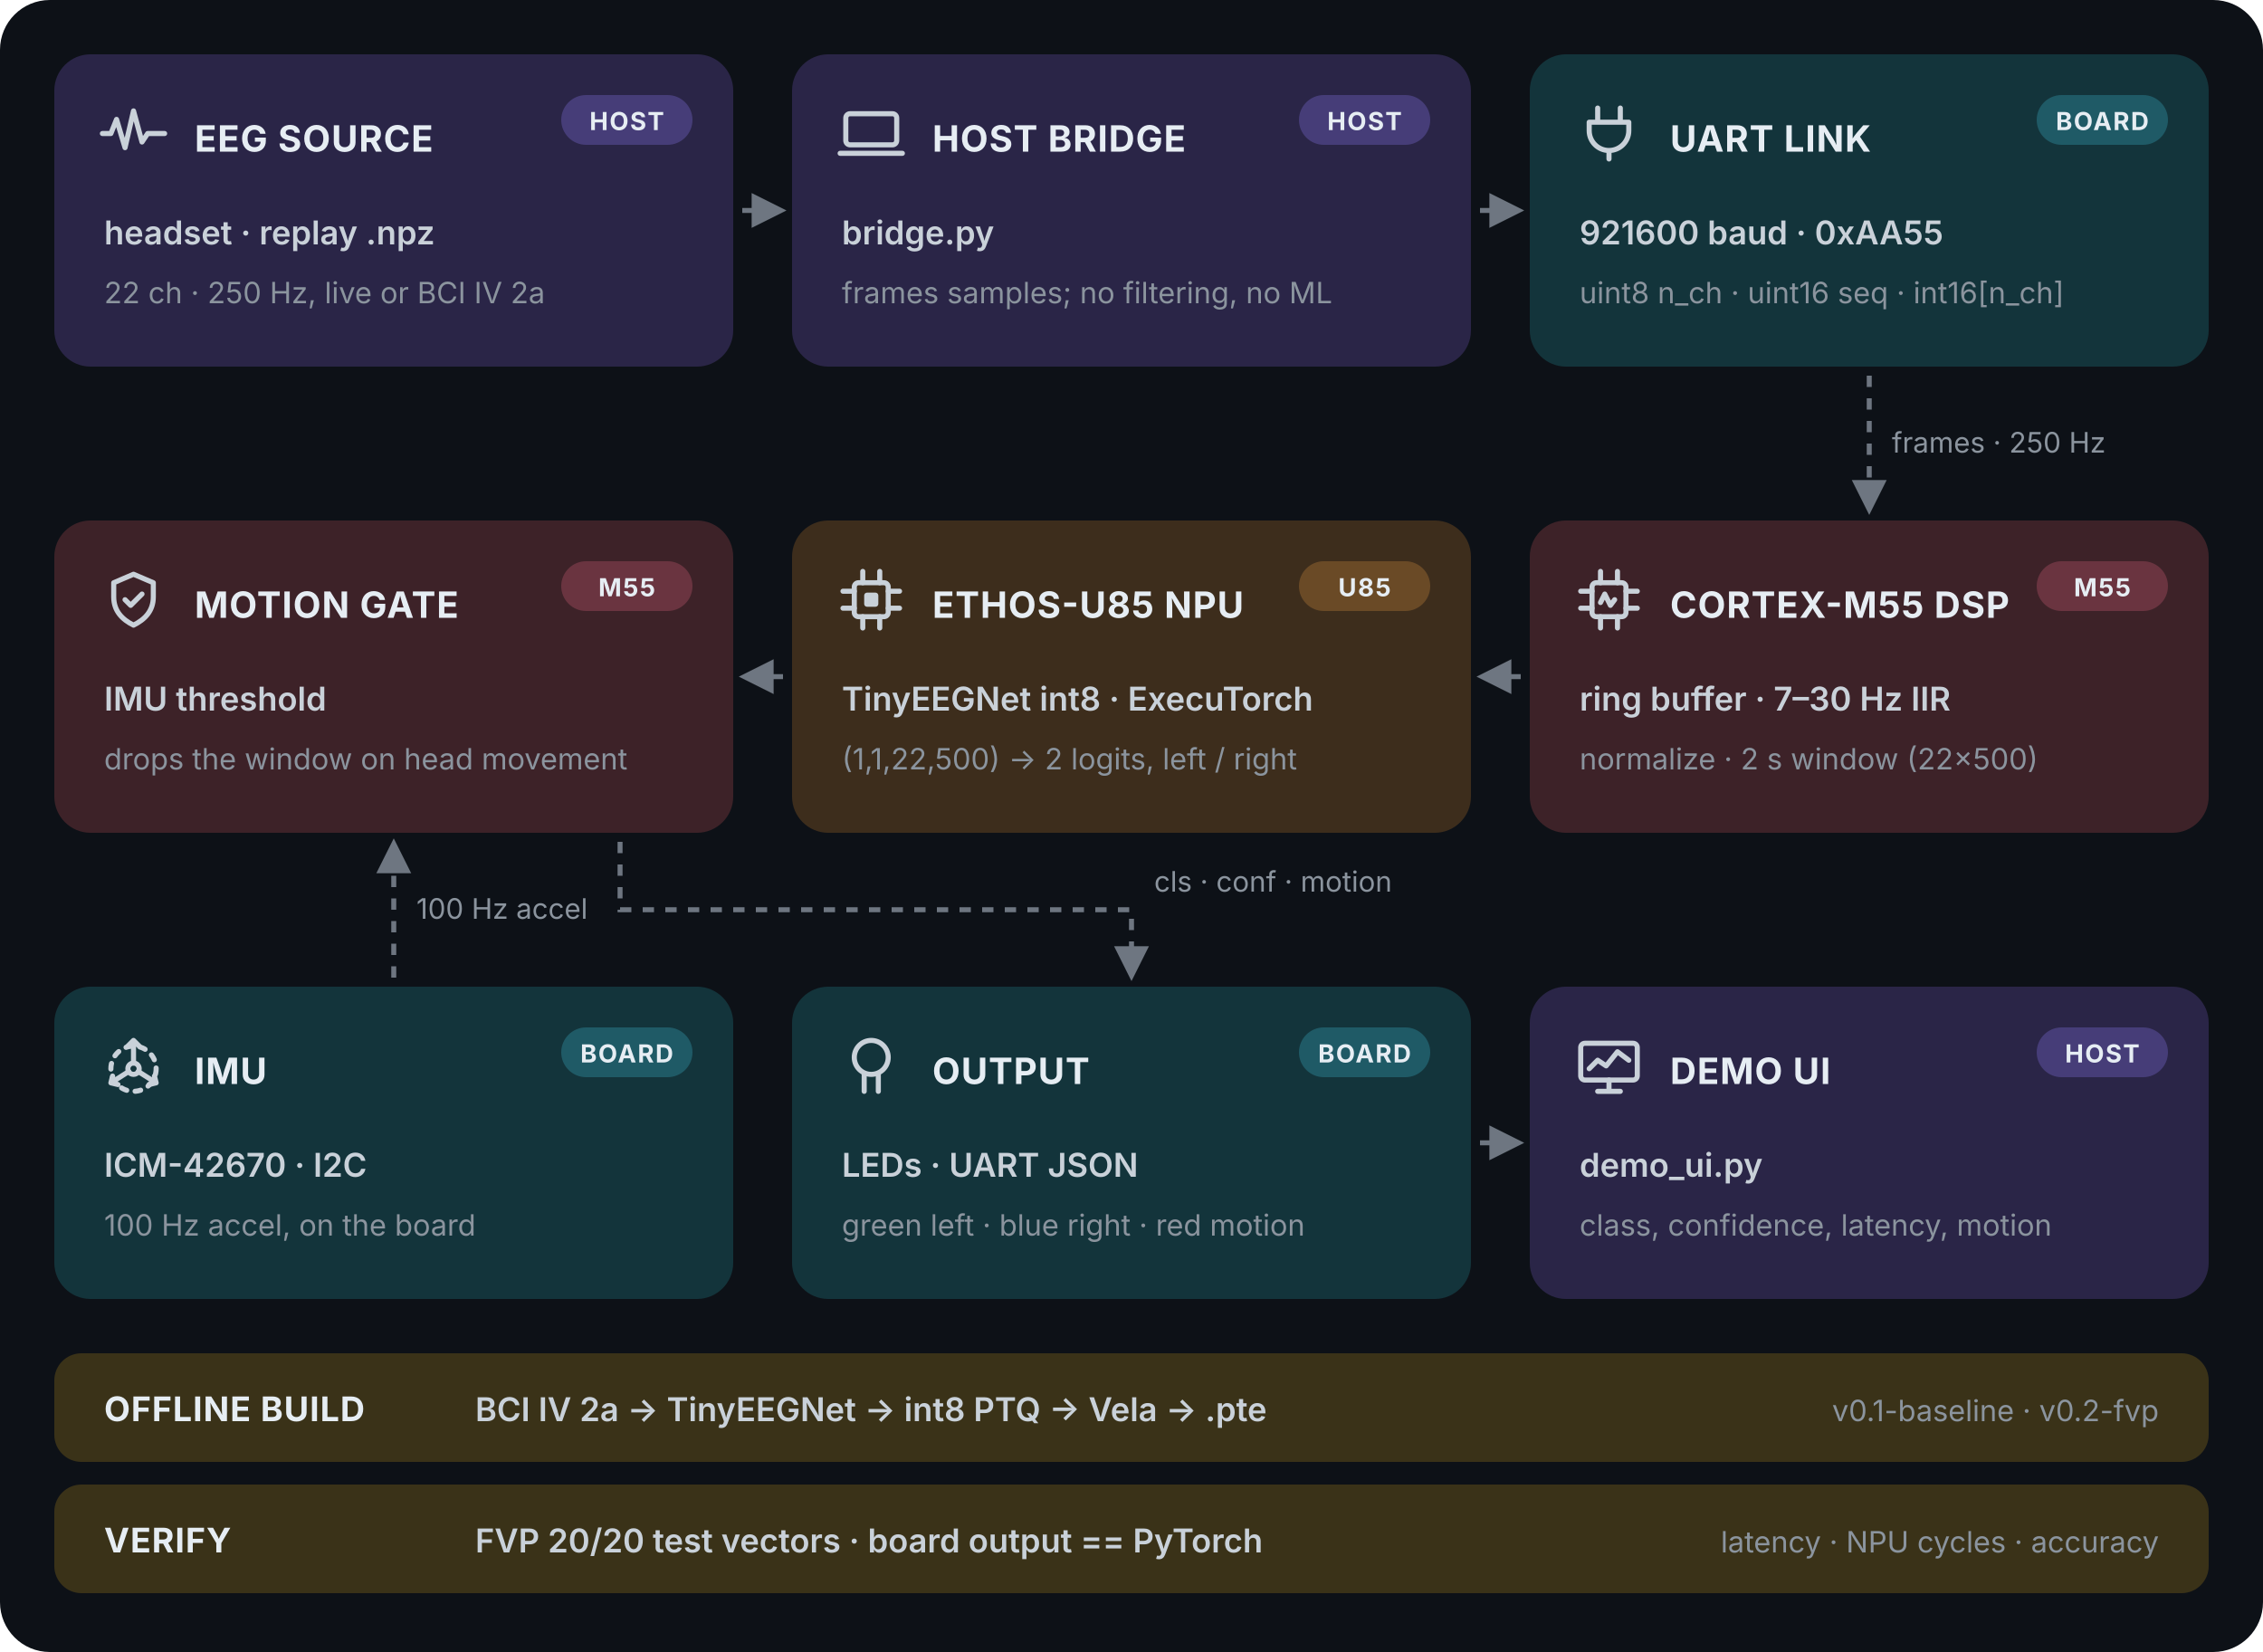
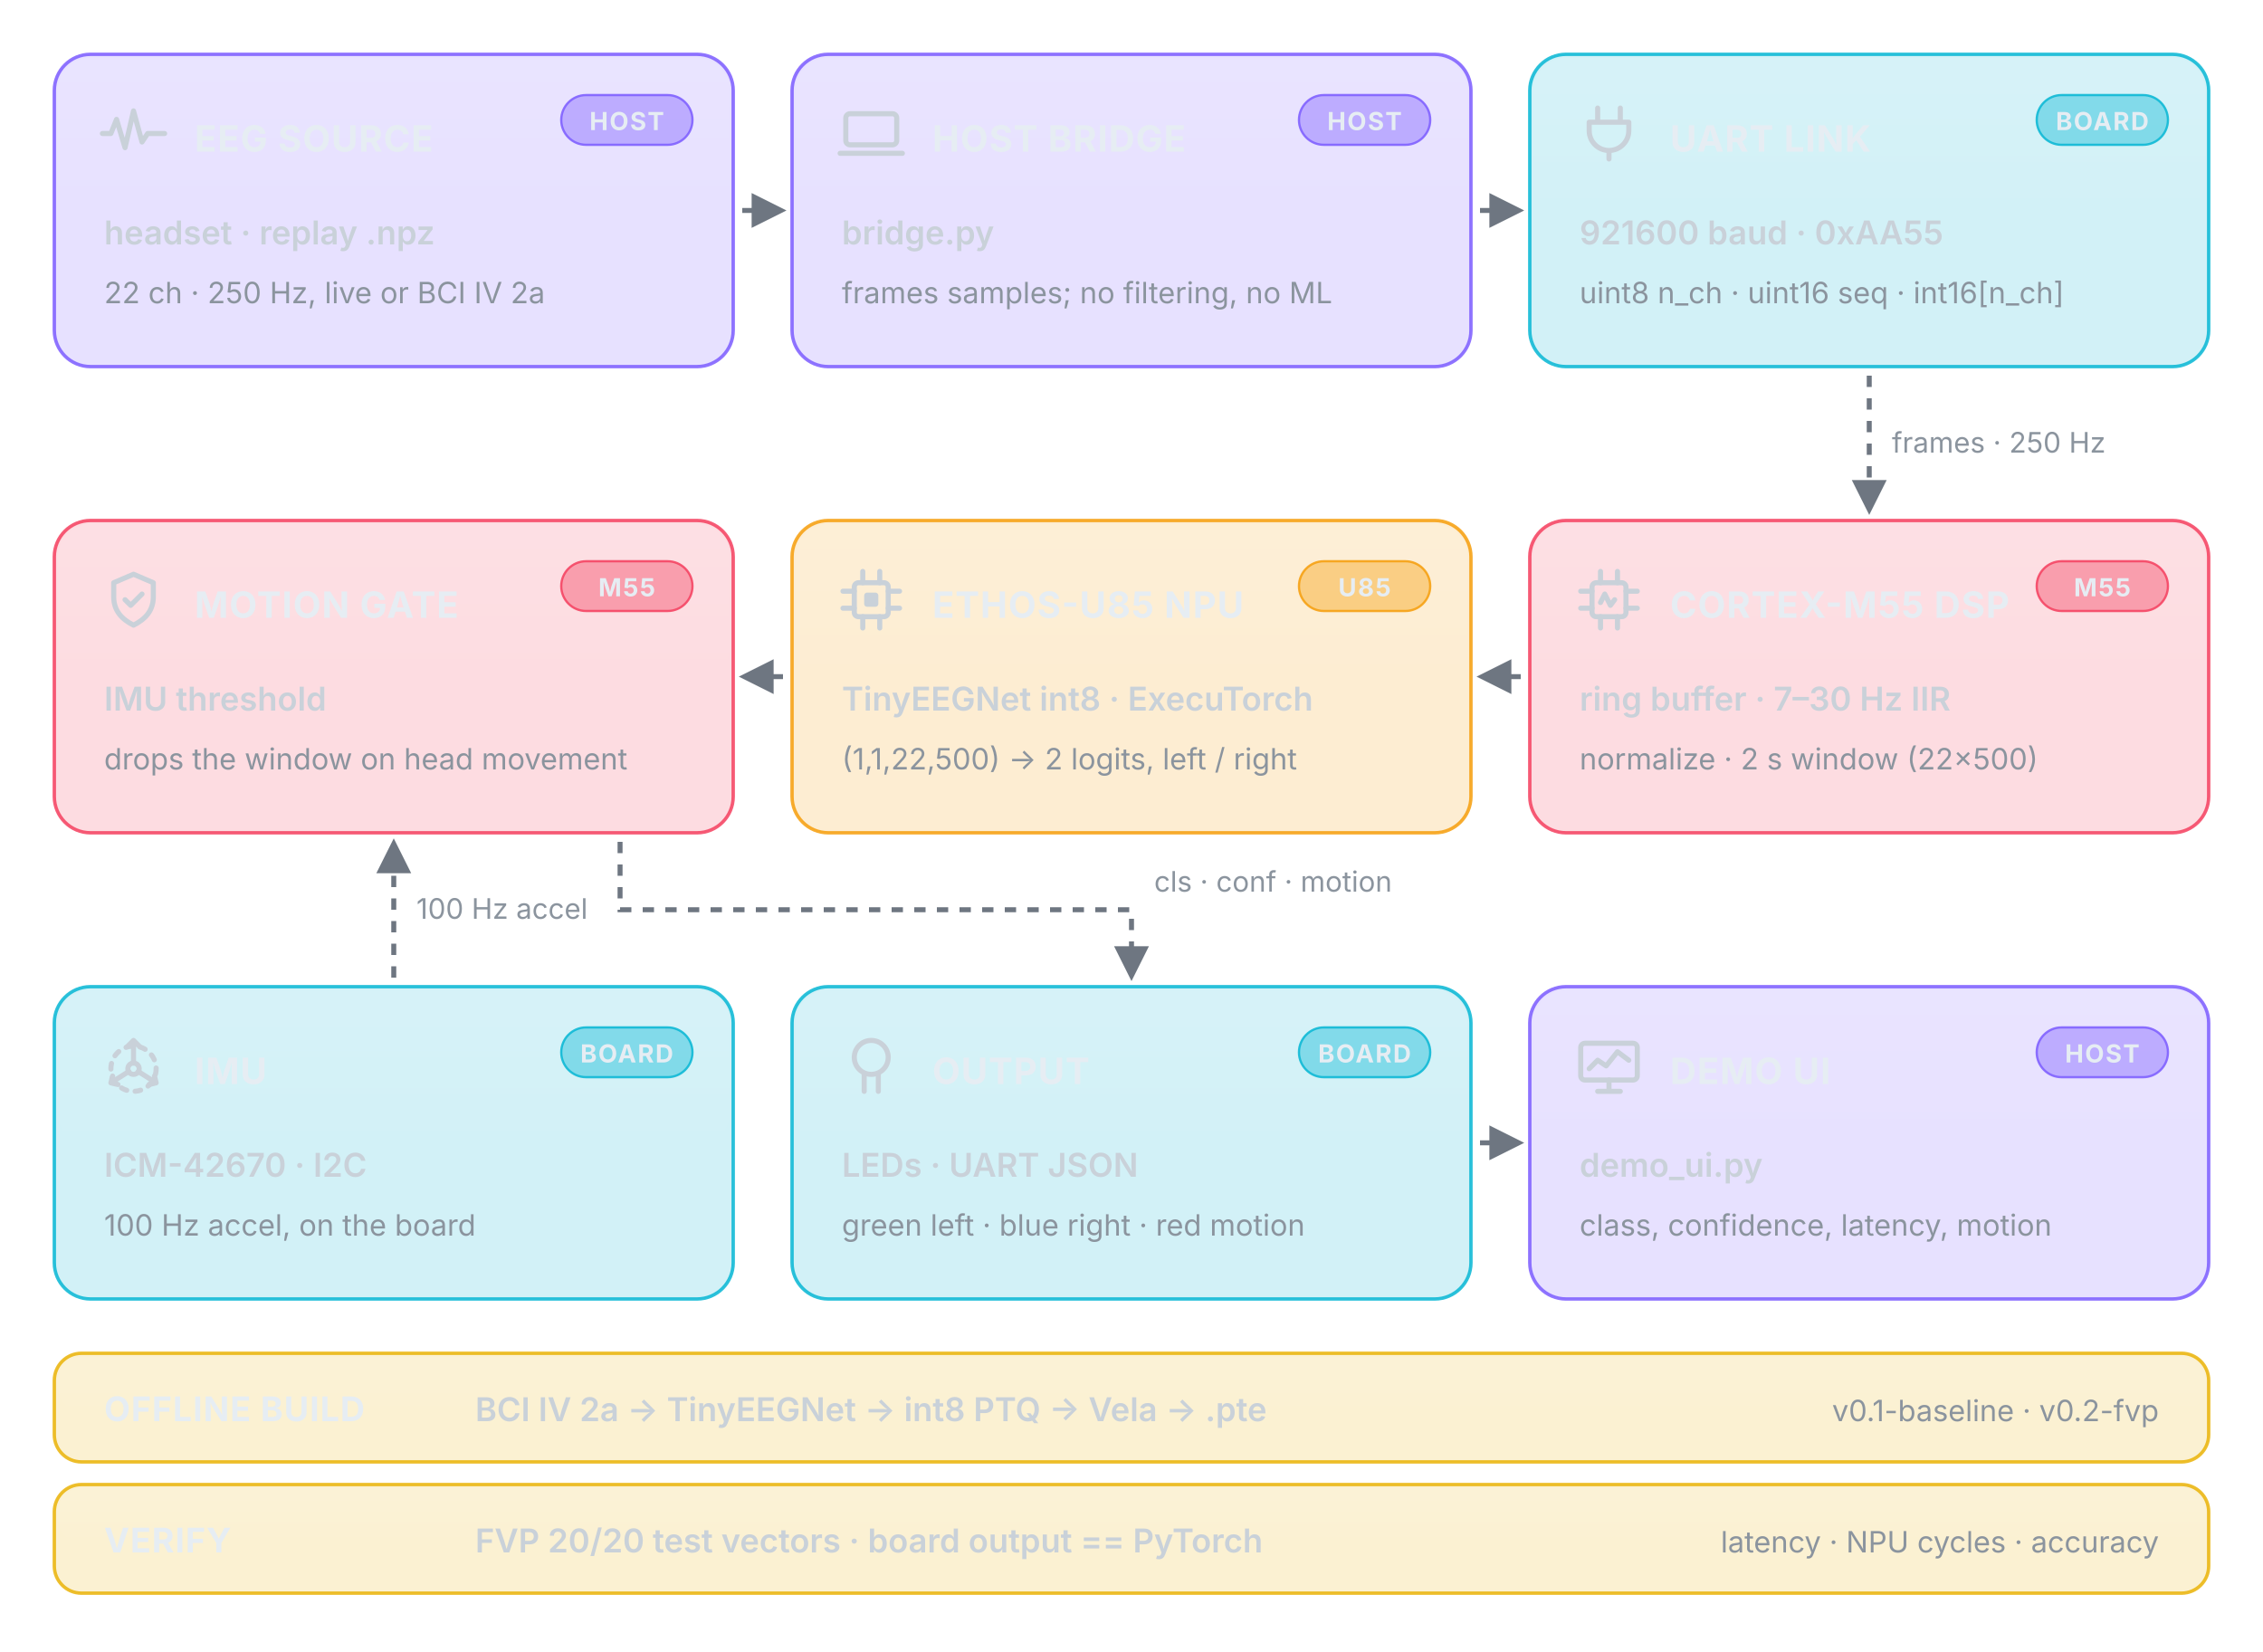
<svg xmlns="http://www.w3.org/2000/svg" viewBox="0 0 1000 730" width="1000" height="730" font-family="Inter, -apple-system, 'Segoe UI', Helvetica, Arial, sans-serif">
  <defs>
    <marker id="ah" viewBox="0 0 10 10" refX="9" refY="5" markerWidth="7" markerHeight="7" orient="auto-start-reverse">
      <path d="M0,0 L10,5 L0,10 z" fill="#6e7681" />
    </marker>
+     <linearGradient id="sheen" x1="0" y1="0" x2="0" y2="1">
+       <stop offset="0" stop-color="#ffffff" stop-opacity="0.1" />
+       <stop offset="1" stop-color="#ffffff" stop-opacity="0" />
+     </linearGradient>
  </defs>
-   <rect width="1000" height="730" rx="22" fill="#0d1117" />
-   <rect x="24" y="24" width="300" height="138" rx="16" fill="#2a2547" />
+   <rect x="24" y="24" width="300" height="138" rx="16" fill="rgba(124,92,255,0.18)" stroke="rgba(124,92,255,0.85)" stroke-width="1.5" />
+   <rect x="25.5" y="25.5" width="297" height="69.0" rx="14.5" fill="url(#sheen)" />
  <g transform="translate(44,44) scale(1.25)" fill="none" stroke="#c9d1d9" stroke-width="1.8" stroke-linecap="round" stroke-linejoin="round">
    <path d="M1 12h3l2-5 3 10 3-13 3 11 2-3h6" stroke-dasharray="56 56">
      <animate attributeName="stroke-dashoffset" values="0;-112" dur="2.4s" repeatCount="indefinite" />
    </path>
  </g>
  <text x="86" y="67" font-size="16" font-weight="700" letter-spacing="0.4" fill="#e6edf3">EEG SOURCE</text>
-   <rect x="248" y="42" width="58" height="22" rx="11" fill="#463d78" />
+   <rect x="248" y="42" width="58" height="22" rx="11" fill="rgba(124,92,255,0.4)" stroke="rgba(124,92,255,0.85)" stroke-width="1" />
  <text x="277" y="57.5" font-size="11" font-weight="700" letter-spacing="0.6" text-anchor="middle" fill="#e6edf3">HOST</text>
  <text x="46" y="108" font-size="14.5" font-weight="600" fill="#c9d1d9">headset · replay .npz</text>
  <text x="46" y="134" font-size="13" fill="#8b949e">22 ch · 250 Hz, live or BCI IV 2a</text>
-   <rect x="350" y="24" width="300" height="138" rx="16" fill="#2a2547" />
+   <rect x="350" y="24" width="300" height="138" rx="16" fill="rgba(124,92,255,0.18)" stroke="rgba(124,92,255,0.85)" stroke-width="1.5" />
+   <rect x="351.5" y="25.5" width="297" height="69.0" rx="14.5" fill="url(#sheen)" />
  <g transform="translate(370,44) scale(1.25)" fill="none" stroke="#c9d1d9" stroke-width="1.8" stroke-linecap="round" stroke-linejoin="round">
    <rect x="3" y="5" width="18" height="11" rx="1.5" />
    <path d="M1 19h22" />
  </g>
  <text x="412" y="67" font-size="16" font-weight="700" letter-spacing="0.4" fill="#e6edf3">HOST BRIDGE</text>
-   <rect x="574" y="42" width="58" height="22" rx="11" fill="#463d78" />
+   <rect x="574" y="42" width="58" height="22" rx="11" fill="rgba(124,92,255,0.4)" stroke="rgba(124,92,255,0.85)" stroke-width="1" />
  <text x="603" y="57.5" font-size="11" font-weight="700" letter-spacing="0.6" text-anchor="middle" fill="#e6edf3">HOST</text>
  <text x="372" y="108" font-size="14.5" font-weight="600" fill="#c9d1d9">bridge.py</text>
  <text x="372" y="134" font-size="13" fill="#8b949e">frames samples; no filtering, no ML</text>
-   <rect x="676" y="24" width="300" height="138" rx="16" fill="#13343b" />
+   <rect x="676" y="24" width="300" height="138" rx="16" fill="rgba(6,182,212,0.18)" stroke="rgba(6,182,212,0.85)" stroke-width="1.5" />
+   <rect x="677.5" y="25.5" width="297" height="69.0" rx="14.5" fill="url(#sheen)" />
  <g transform="translate(696,44) scale(1.25)" fill="none" stroke="#c9d1d9" stroke-width="1.8" stroke-linecap="round" stroke-linejoin="round">
    <path d="M8 3v5M16 3v5M5 8h14v3a7 7 0 0 1-14 0zM12 18v3" />
  </g>
  <text x="738" y="67" font-size="16" font-weight="700" letter-spacing="0.4" fill="#e6edf3">UART LINK</text>
-   <rect x="900" y="42" width="58" height="22" rx="11" fill="#1f5a66" />
+   <rect x="900" y="42" width="58" height="22" rx="11" fill="rgba(6,182,212,0.4)" stroke="rgba(6,182,212,0.85)" stroke-width="1" />
  <text x="929" y="57.5" font-size="11" font-weight="700" letter-spacing="0.6" text-anchor="middle" fill="#e6edf3">BOARD</text>
  <text x="698" y="108" font-size="14.5" font-weight="600" fill="#c9d1d9">921600 baud · 0xAA55</text>
  <text x="698" y="134" font-size="13" fill="#8b949e">uint8 n_ch · uint16 seq · int16[n_ch]</text>
-   <rect x="676" y="230" width="300" height="138" rx="16" fill="#3d2228" />
+   <rect x="676" y="230" width="300" height="138" rx="16" fill="rgba(244,63,94,0.18)" stroke="rgba(244,63,94,0.85)" stroke-width="1.5" />
+   <rect x="677.5" y="231.5" width="297" height="69.0" rx="14.5" fill="url(#sheen)" />
  <g transform="translate(696,250) scale(1.25)" fill="none" stroke="#c9d1d9" stroke-width="1.8" stroke-linecap="round" stroke-linejoin="round">
    <rect x="6" y="6" width="12" height="12" rx="1.5" />
    <path d="M9 2v4M15 2v4M9 18v4M15 18v4M2 9h4M2 15h4M18 9h4M18 15h4" />
    <path d="M9 13l1.5-3 2 4 1.5-2" />
  </g>
  <text x="738" y="273" font-size="16" font-weight="700" letter-spacing="0.4" fill="#e6edf3">CORTEX-M55 DSP</text>
-   <rect x="900" y="248" width="58" height="22" rx="11" fill="#6a3440" />
+   <rect x="900" y="248" width="58" height="22" rx="11" fill="rgba(244,63,94,0.4)" stroke="rgba(244,63,94,0.85)" stroke-width="1" />
  <text x="929" y="263.5" font-size="11" font-weight="700" letter-spacing="0.6" text-anchor="middle" fill="#e6edf3">M55</text>
  <text x="698" y="314" font-size="14.5" font-weight="600" fill="#c9d1d9">ring buffer · 7–30 Hz IIR</text>
  <text x="698" y="340" font-size="13" fill="#8b949e">normalize · 2 s window (22×500)</text>
-   <rect x="350" y="230" width="300" height="138" rx="16" fill="#3d2d1c" />
+   <rect x="350" y="230" width="300" height="138" rx="16" fill="rgba(245,158,11,0.18)" stroke="rgba(245,158,11,0.85)" stroke-width="1.5" />
+   <rect x="351.5" y="231.5" width="297" height="69.0" rx="14.5" fill="url(#sheen)" />
  <g transform="translate(370,250) scale(1.25)" fill="none" stroke="#c9d1d9" stroke-width="1.8" stroke-linecap="round" stroke-linejoin="round">
    <rect x="6" y="6" width="12" height="12" rx="1.5" />
    <path d="M9 2v4M15 2v4M9 18v4M15 18v4M2 9h4M2 15h4M18 9h4M18 15h4" />
    <rect x="9.5" y="9.5" width="5" height="5" rx="1" fill="#c9d1d9" stroke="none">
      <animate attributeName="opacity" values="1;0.25;1" dur="0.8s" repeatCount="indefinite" />
    </rect>
  </g>
  <text x="412" y="273" font-size="16" font-weight="700" letter-spacing="0.4" fill="#e6edf3">ETHOS-U85 NPU</text>
-   <rect x="574" y="248" width="58" height="22" rx="11" fill="#6a4a26" />
+   <rect x="574" y="248" width="58" height="22" rx="11" fill="rgba(245,158,11,0.4)" stroke="rgba(245,158,11,0.85)" stroke-width="1" />
  <text x="603" y="263.5" font-size="11" font-weight="700" letter-spacing="0.6" text-anchor="middle" fill="#e6edf3">U85</text>
  <text x="372" y="314" font-size="14.5" font-weight="600" fill="#c9d1d9">TinyEEGNet int8 · ExecuTorch</text>
  <text x="372" y="340" font-size="13" fill="#8b949e">(1,1,22,500) → 2 logits, left / right</text>
-   <rect x="24" y="230" width="300" height="138" rx="16" fill="#3d2228" />
+   <rect x="24" y="230" width="300" height="138" rx="16" fill="rgba(244,63,94,0.18)" stroke="rgba(244,63,94,0.85)" stroke-width="1.5" />
+   <rect x="25.5" y="231.5" width="297" height="69.0" rx="14.5" fill="url(#sheen)" />
  <g transform="translate(44,250) scale(1.25)" fill="none" stroke="#c9d1d9" stroke-width="1.8" stroke-linecap="round" stroke-linejoin="round">
    <path d="M12 3l7 3v5c0 5-3 8-7 10-4-2-7-5-7-10V6z" />
    <path d="M9 12l2 2 4-4">
      <animate attributeName="opacity" values="1;1;0;1" keyTimes="0;0.6;0.8;1" dur="3s" repeatCount="indefinite" />
    </path>
  </g>
  <text x="86" y="273" font-size="16" font-weight="700" letter-spacing="0.4" fill="#e6edf3">MOTION GATE</text>
-   <rect x="248" y="248" width="58" height="22" rx="11" fill="#6a3440" />
+   <rect x="248" y="248" width="58" height="22" rx="11" fill="rgba(244,63,94,0.4)" stroke="rgba(244,63,94,0.85)" stroke-width="1" />
  <text x="277" y="263.5" font-size="11" font-weight="700" letter-spacing="0.6" text-anchor="middle" fill="#e6edf3">M55</text>
  <text x="46" y="314" font-size="14.5" font-weight="600" fill="#c9d1d9">IMU threshold</text>
  <text x="46" y="340" font-size="13" fill="#8b949e">drops the window on head movement</text>
-   <rect x="24" y="436" width="300" height="138" rx="16" fill="#13343b" />
+   <rect x="24" y="436" width="300" height="138" rx="16" fill="rgba(6,182,212,0.18)" stroke="rgba(6,182,212,0.85)" stroke-width="1.5" />
+   <rect x="25.5" y="437.5" width="297" height="69.0" rx="14.5" fill="url(#sheen)" />
  <g transform="translate(44,456) scale(1.25)" fill="none" stroke="#c9d1d9" stroke-width="1.8" stroke-linecap="round" stroke-linejoin="round">
    <circle cx="12" cy="13" r="2" />
    <path d="M12 11V3M10 5l2-2 2 2M13.7 14l6.3 4M17.5 18.6l2.5-.6-.6-2.4M10.3 14L4 18M6.5 18.6L4 18l.6-2.4" />
    <circle cx="12" cy="13" r="8" stroke-dasharray="2 3">
      <animate attributeName="opacity" values="0.9;0.1;0.9" dur="1.5s" repeatCount="indefinite" />
    </circle>
  </g>
  <text x="86" y="479" font-size="16" font-weight="700" letter-spacing="0.4" fill="#e6edf3">IMU</text>
-   <rect x="248" y="454" width="58" height="22" rx="11" fill="#1f5a66" />
+   <rect x="248" y="454" width="58" height="22" rx="11" fill="rgba(6,182,212,0.4)" stroke="rgba(6,182,212,0.85)" stroke-width="1" />
  <text x="277" y="469.5" font-size="11" font-weight="700" letter-spacing="0.6" text-anchor="middle" fill="#e6edf3">BOARD</text>
  <text x="46" y="520" font-size="14.5" font-weight="600" fill="#c9d1d9">ICM-42670 · I2C</text>
  <text x="46" y="546" font-size="13" fill="#8b949e">100 Hz accel, on the board</text>
-   <rect x="350" y="436" width="300" height="138" rx="16" fill="#13343b" />
+   <rect x="350" y="436" width="300" height="138" rx="16" fill="rgba(6,182,212,0.18)" stroke="rgba(6,182,212,0.85)" stroke-width="1.5" />
+   <rect x="351.5" y="437.5" width="297" height="69.0" rx="14.5" fill="url(#sheen)" />
  <g transform="translate(370,456) scale(1.25)" fill="none" stroke="#c9d1d9" stroke-width="1.8" stroke-linecap="round" stroke-linejoin="round">
    <circle cx="12" cy="9" r="6" stroke="none">
      <animate attributeName="fill" values="#2da44e;#1f6feb;#cf222e" calcMode="discrete" dur="3s" repeatCount="indefinite" />
    </circle>
    <circle cx="12" cy="9" r="6" />
    <path d="M9.5 15v6M14.5 15v6" />
  </g>
  <text x="412" y="479" font-size="16" font-weight="700" letter-spacing="0.4" fill="#e6edf3">OUTPUT</text>
-   <rect x="574" y="454" width="58" height="22" rx="11" fill="#1f5a66" />
+   <rect x="574" y="454" width="58" height="22" rx="11" fill="rgba(6,182,212,0.4)" stroke="rgba(6,182,212,0.85)" stroke-width="1" />
  <text x="603" y="469.5" font-size="11" font-weight="700" letter-spacing="0.6" text-anchor="middle" fill="#e6edf3">BOARD</text>
  <text x="372" y="520" font-size="14.5" font-weight="600" fill="#c9d1d9">LEDs · UART JSON</text>
  <text x="372" y="546" font-size="13" fill="#8b949e">green left · blue right · red motion</text>
-   <rect x="676" y="436" width="300" height="138" rx="16" fill="#2a2547" />
+   <rect x="676" y="436" width="300" height="138" rx="16" fill="rgba(124,92,255,0.18)" stroke="rgba(124,92,255,0.85)" stroke-width="1.5" />
+   <rect x="677.5" y="437.5" width="297" height="69.0" rx="14.5" fill="url(#sheen)" />
  <g transform="translate(696,456) scale(1.25)" fill="none" stroke="#c9d1d9" stroke-width="1.8" stroke-linecap="round" stroke-linejoin="round">
    <rect x="2" y="4" width="20" height="13" rx="1.5" />
    <path d="M8 21h8M12 17v4" />
    <path d="M5 13l3-3 3 2 4-5 4 3" />
  </g>
  <text x="738" y="479" font-size="16" font-weight="700" letter-spacing="0.4" fill="#e6edf3">DEMO UI</text>
-   <rect x="900" y="454" width="58" height="22" rx="11" fill="#463d78" />
+   <rect x="900" y="454" width="58" height="22" rx="11" fill="rgba(124,92,255,0.4)" stroke="rgba(124,92,255,0.85)" stroke-width="1" />
  <text x="929" y="469.5" font-size="11" font-weight="700" letter-spacing="0.6" text-anchor="middle" fill="#e6edf3">HOST</text>
  <text x="698" y="520" font-size="14.5" font-weight="600" fill="#c9d1d9">demo_ui.py</text>
  <text x="698" y="546" font-size="13" fill="#8b949e">class, confidence, latency, motion</text>
  <path d="M328,93.0 H346" fill="none" stroke="#6e7681" stroke-width="2.2" stroke-dasharray="5 5" marker-end="url(#ah)">
    <animate attributeName="stroke-dashoffset" from="10" to="0" dur="0.6s" repeatCount="indefinite" />
  </path>
  <path d="M654,93.0 H672" fill="none" stroke="#6e7681" stroke-width="2.2" stroke-dasharray="5 5" marker-end="url(#ah)">
    <animate attributeName="stroke-dashoffset" from="10" to="0" dur="0.6s" repeatCount="indefinite" />
  </path>
  <path d="M826.0,166 V226" fill="none" stroke="#6e7681" stroke-width="2.2" stroke-dasharray="5 5" marker-end="url(#ah)">
    <animate attributeName="stroke-dashoffset" from="10" to="0" dur="0.6s" repeatCount="indefinite" />
  </path>
  <text x="836.0" y="200" font-size="12.5" fill="#8b949e" text-anchor="start">frames · 250 Hz</text>
  <path d="M672,299.0 H654" fill="none" stroke="#6e7681" stroke-width="2.2" stroke-dasharray="5 5" marker-end="url(#ah)">
    <animate attributeName="stroke-dashoffset" from="10" to="0" dur="0.6s" repeatCount="indefinite" />
  </path>
  <path d="M346,299.0 H328" fill="none" stroke="#6e7681" stroke-width="2.2" stroke-dasharray="5 5" marker-end="url(#ah)">
    <animate attributeName="stroke-dashoffset" from="10" to="0" dur="0.6s" repeatCount="indefinite" />
  </path>
  <path d="M174.0,432 V372" fill="none" stroke="#6e7681" stroke-width="2.2" stroke-dasharray="5 5" marker-end="url(#ah)">
    <animate attributeName="stroke-dashoffset" from="10" to="0" dur="0.6s" repeatCount="indefinite" />
  </path>
  <text x="184.0" y="406" font-size="12.5" fill="#8b949e" text-anchor="start">100 Hz accel</text>
  <path d="M274,372 V402.0 H500.0 V432" fill="none" stroke="#6e7681" stroke-width="2.2" stroke-dasharray="5 5" marker-end="url(#ah)">
    <animate attributeName="stroke-dashoffset" from="10" to="0" dur="0.6s" repeatCount="indefinite" />
  </path>
  <text x="510.0" y="394.0" font-size="12.5" fill="#8b949e" text-anchor="start">cls · conf · motion</text>
  <path d="M654,505.0 H672" fill="none" stroke="#6e7681" stroke-width="2.2" stroke-dasharray="5 5" marker-end="url(#ah)">
    <animate attributeName="stroke-dashoffset" from="10" to="0" dur="0.6s" repeatCount="indefinite" />
  </path>
-   <rect x="24" y="598" width="952" height="48" rx="12" fill="#3a3218" />
+   <rect x="24" y="598" width="952" height="48" rx="12" fill="rgba(234,179,8,0.18)" stroke="rgba(234,179,8,0.85)" stroke-width="1.5" />
+   <rect x="25.5" y="599.5" width="949" height="24.0" rx="10.5" fill="url(#sheen)" />
  <text x="46" y="628" font-size="15" font-weight="700" letter-spacing="0.4" fill="#e6edf3">OFFLINE BUILD</text>
  <text x="210" y="628" font-size="14.5" font-weight="600" fill="#c9d1d9">BCI IV 2a → TinyEEGNet → int8 PTQ → Vela → .pte</text>
  <text x="954" y="628" font-size="13" text-anchor="end" fill="#8b949e">v0.1-baseline · v0.2-fvp</text>
-   <rect x="24" y="656" width="952" height="48" rx="12" fill="#3a3218" />
+   <rect x="24" y="656" width="952" height="48" rx="12" fill="rgba(234,179,8,0.18)" stroke="rgba(234,179,8,0.85)" stroke-width="1.5" />
+   <rect x="25.5" y="657.5" width="949" height="24.0" rx="10.5" fill="url(#sheen)" />
  <text x="46" y="686" font-size="15" font-weight="700" letter-spacing="0.4" fill="#e6edf3">VERIFY</text>
  <text x="210" y="686" font-size="14.5" font-weight="600" fill="#c9d1d9">FVP 20/20 test vectors · board output == PyTorch</text>
  <text x="954" y="686" font-size="13" text-anchor="end" fill="#8b949e">latency · NPU cycles · accuracy</text>
</svg>
